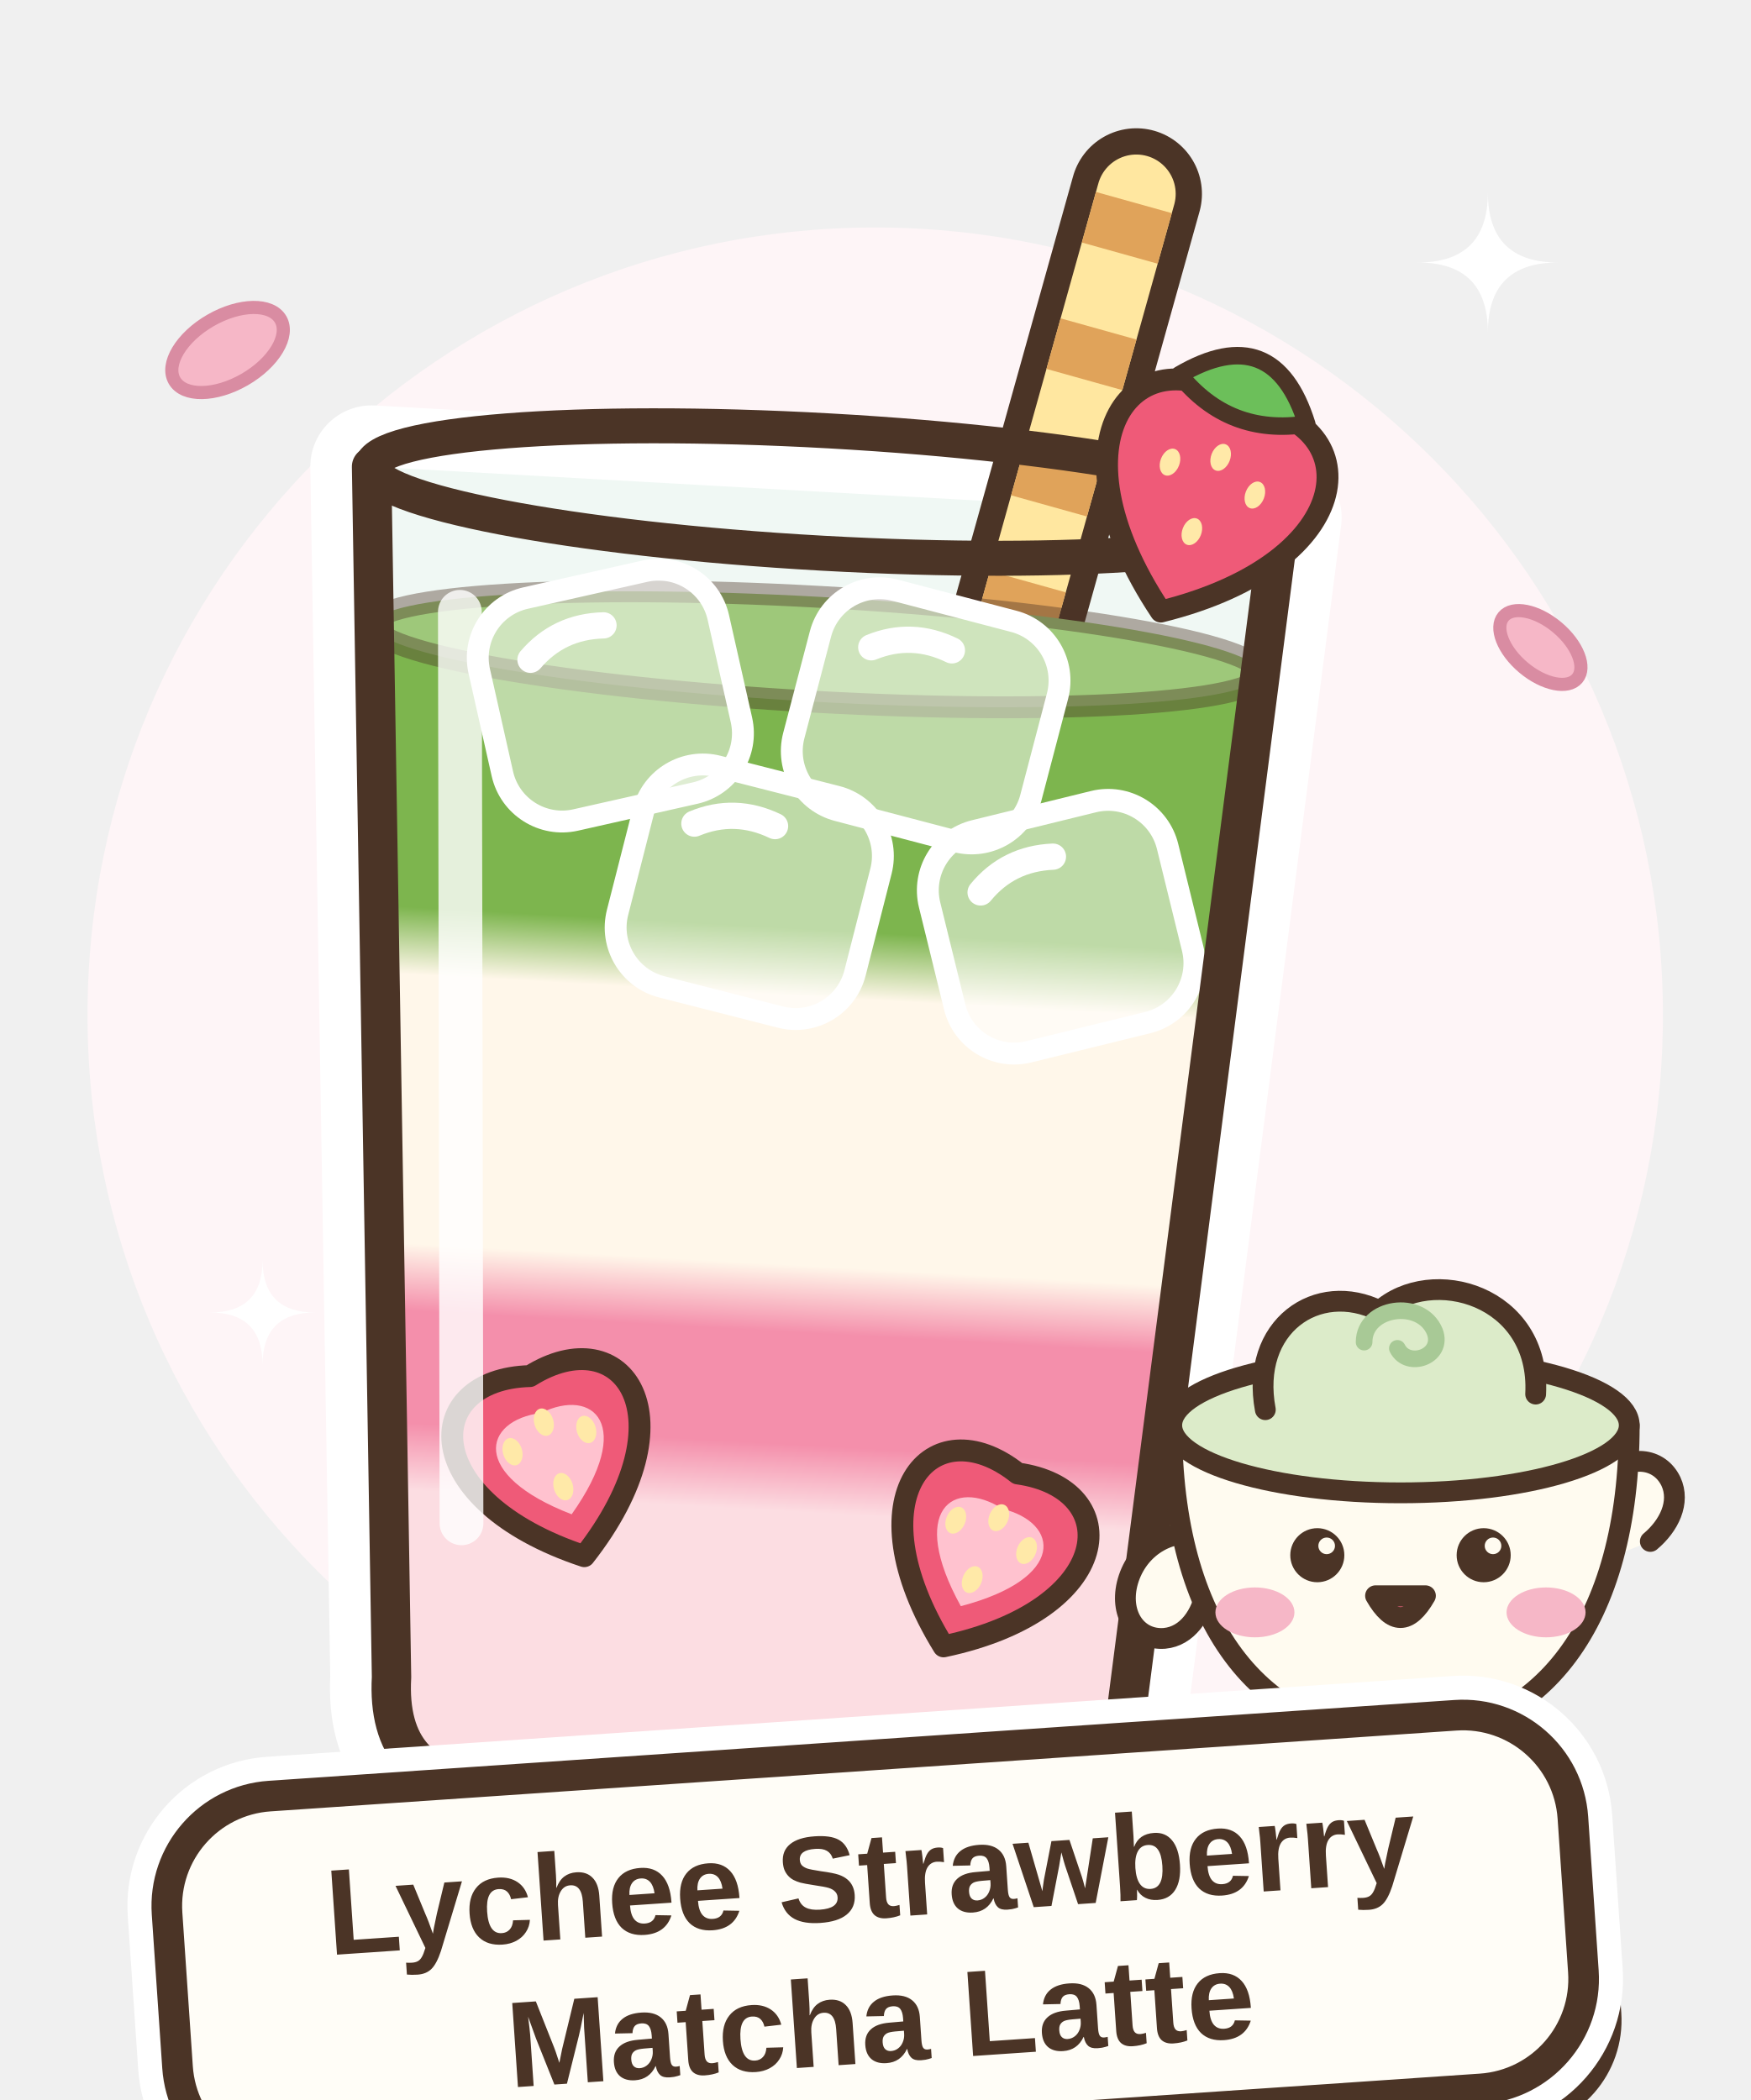
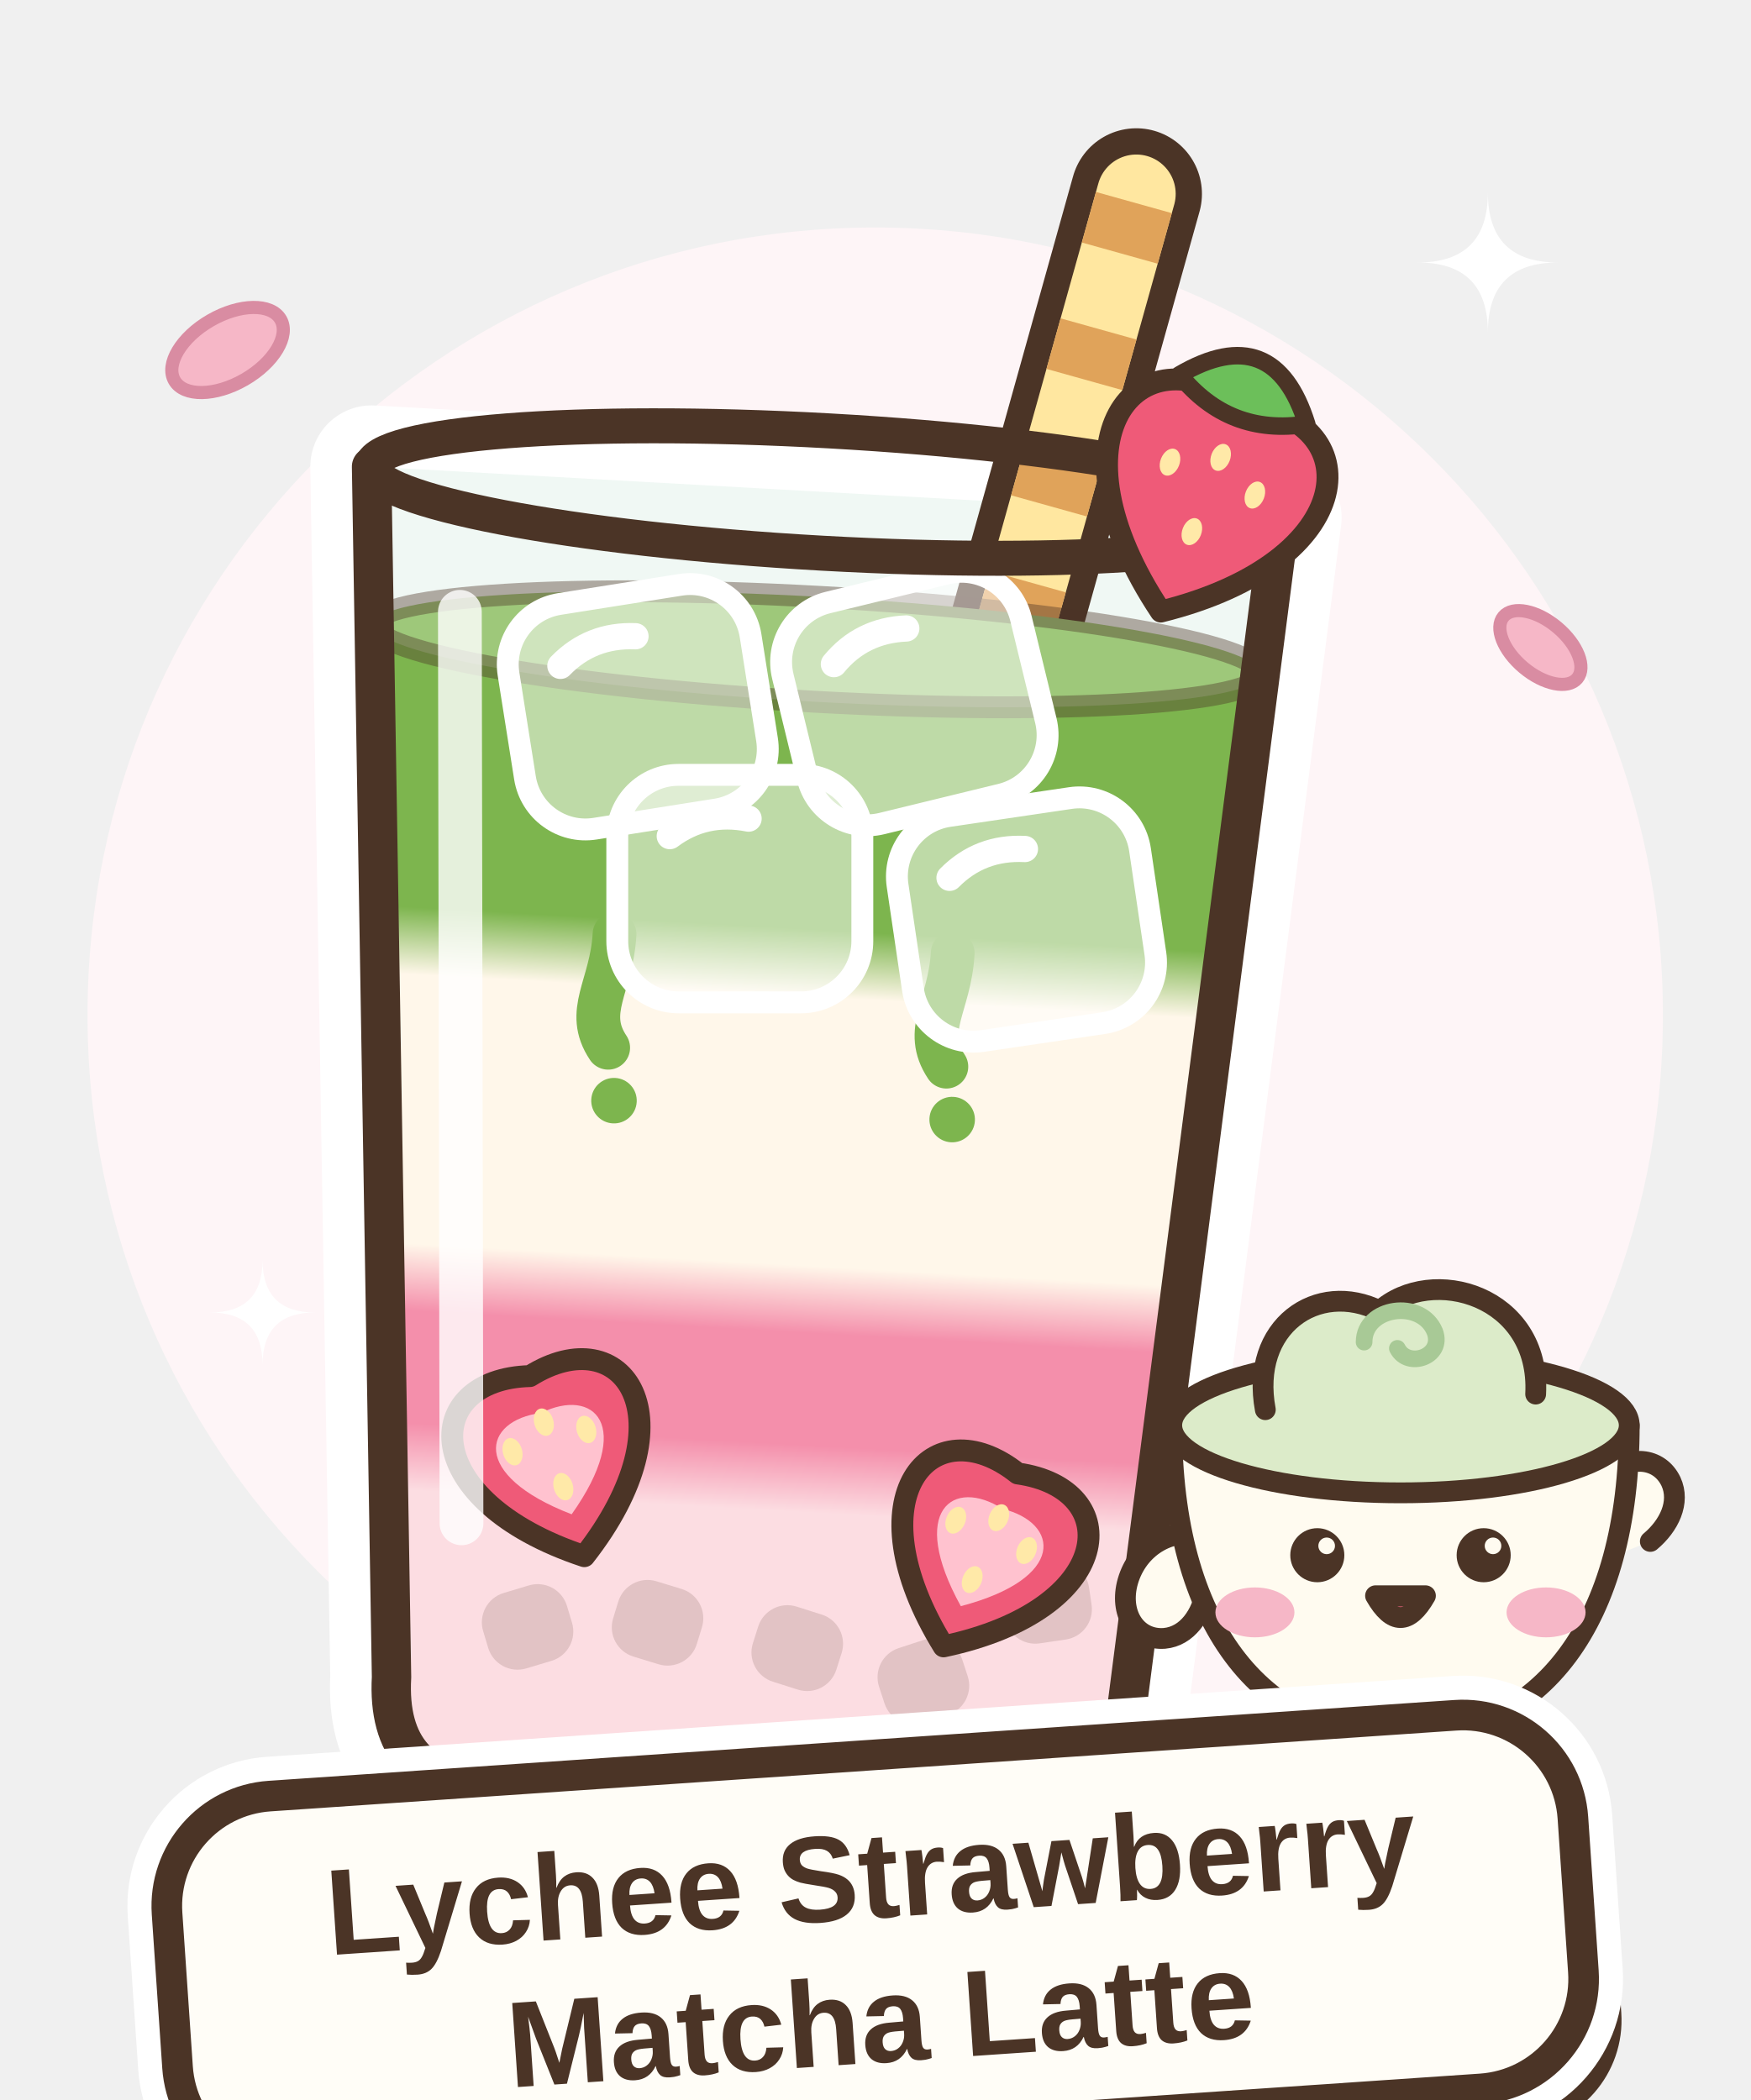
<svg xmlns="http://www.w3.org/2000/svg" viewBox="0 0 200 240" width="200" height="240" class="art-drink" role="img" aria-label="Lychee Strawberry Matcha Latte" font-family="'M PLUS Rounded 1c', ui-rounded, 'Hiragino Maru Gothic ProN', 'Arial Rounded MT Bold', Nunito, Arial, sans-serif">
  <defs>
    <linearGradient id="dlycheestral" gradientUnits="userSpaceOnUse" x1="0" x2="0" y1="-132" y2="-4">
      <stop offset="0%" stop-color="#7DB54E" />
      <stop offset="25%" stop-color="#7DB54E" />
      <stop offset="31%" stop-color="#FFF7EA" />
      <stop offset="55%" stop-color="#FFF7EA" />
      <stop offset="61%" stop-color="#F48FAB" />
      <stop offset="71%" stop-color="#F48FAB" />
      <stop offset="77%" stop-color="#FCDDE2" />
      <stop offset="100%" stop-color="#FCDDE2" />
    </linearGradient>
    <clipPath id="dlycheestrac">
      <path d="M-52 -150L-42 -12Q-42 0 -30 0L30 0Q42 0 42 -12L52 -150Z" />
    </clipPath>
  </defs>
  <circle cx="100" cy="116" r="90" fill="#FEF5F7" class="art-bg" />
  <ellipse cx="86" cy="208" rx="66" ry="9" fill="#4B3426" opacity="0.1" />
  <ellipse cx="26" cy="40" rx="7" ry="3.9" transform="rotate(-30 26 40)" fill="#F6B7C7" stroke="#D98CA2" stroke-width="1.5" />
  <ellipse cx="176" cy="74" rx="5.5" ry="3" transform="rotate(40 176 74)" fill="#F6B7C7" stroke="#D98CA2" stroke-width="1.5" />
  <path d="M170 22Q170 30 178 30Q170 30 170 38Q170 30 162 30Q170 30 170 22Z" fill="#FFFFFF" />
  <path d="M30 144Q30 150 36 150Q30 150 30 156Q30 150 24 150Q30 150 30 144Z" fill="#FFFFFF" />
  <g transform="translate(86 206) rotate(3.2) scale(1)">
    <path d="M-52 -150L-42 -12Q-42 0 -30 0L30 0Q42 0 42 -12L52 -150Z" fill="#FFFFFF" stroke="#FFFFFF" stroke-width="14" stroke-linejoin="round" />
    <path d="M-52 -150L-42 -12Q-42 0 -30 0L30 0Q42 0 42 -12L52 -150Z" fill="#EEF7F3" fill-opacity="0.9" />
    <path d="M-3.5 -18L33.5 -186" fill="none" stroke="#4B3426" stroke-width="15" stroke-linecap="round" stroke-linejoin="round" />
    <path d="M-3.5 -18L33.5 -186" fill="none" stroke="#FFE7A0" stroke-width="9" stroke-linecap="round" stroke-linejoin="round" />
    <path d="M-3.5 -18L33.5 -186" fill="none" stroke="#E0A35A" stroke-width="9" stroke-linecap="butt" stroke-linejoin="round" stroke-dasharray="6 9" />
    <g clip-path="url(#dlycheestrac)">
      <rect x="-80" y="-132" width="160" height="132" fill="url(#dlycheestral)" />
+       <rect x="-31.8" y="-23.1" width="10" height="9" rx="3.5" fill="#E2C3C5" transform="rotate(-19.9 -26.8 -18.6)" />
+       <rect x="-17" y="-24.4" width="10" height="9" rx="3.5" fill="#E2C3C5" transform="rotate(13.8 -12 -19.9)" />
+       <rect x="-0.9" y="-22.4" width="10" height="9" rx="3.5" fill="#E2C3C5" transform="rotate(14.4 4.1 -17.9)" />
+       <rect x="13.7" y="-19.4" width="10" height="9" rx="3.5" fill="#E2C3C5" transform="rotate(-21.3 18.7 -14.9)" />
+       <rect x="27.3" y="-29.2" width="10" height="9" rx="3.5" fill="#E2C3C5" transform="rotate(-11.6 32.3 -24.7)" />
+       <path d="M-21.3 -98.2 c 0 6 -3 9 0 13" fill="none" stroke="#7DB54E" stroke-width="5" stroke-linecap="round" stroke-linejoin="round" />
+       <circle cx="-20.3" cy="-79.2" r="2.6" fill="#7DB54E" />
+       <path d="M17.4 -98.2 c 0 6 -3 9 0 13" fill="none" stroke="#7DB54E" stroke-width="5" stroke-linecap="round" stroke-linejoin="round" />
+       <circle cx="18.4" cy="-79.2" r="2.6" fill="#7DB54E" />
      <path d="M-25.5 -26.2C-42 -37.8 -37.6 -51 -25.5 -47.7C-13.4 -51 -9 -37.8 -25.5 -26.2Z" fill="#EF5A78" stroke="#4B3426" stroke-width="2.5" stroke-linejoin="round" transform="rotate(-20 -25.5 -40)" />
      <path d="M-25.5 -31.2C-35.4 -38.9 -32.1 -44.4 -25.5 -43.3C-18.9 -44.4 -15.6 -38.9 -25.5 -31.2Z" fill="#FFC2CF" transform="rotate(-20 -25.5 -40)" />
      <ellipse cx="-29.9" cy="-40" rx="1.1" ry="1.6" fill="#FFE9A8" transform="rotate(-20 -25.5 -40)" />
      <ellipse cx="-21.1" cy="-40" rx="1.1" ry="1.6" fill="#FFE9A8" transform="rotate(-20 -25.5 -40)" />
      <ellipse cx="-25.5" cy="-34.5" rx="1.1" ry="1.6" fill="#FFE9A8" transform="rotate(-20 -25.5 -40)" />
      <ellipse cx="-25.5" cy="-42.2" rx="1.1" ry="1.6" fill="#FFE9A8" transform="rotate(-20 -25.5 -40)" />
      <path d="M25.5 -18.2C9 -29.8 13.4 -43 25.5 -39.7C37.6 -43 42 -29.8 25.5 -18.2Z" fill="#EF5A78" stroke="#4B3426" stroke-width="2.5" stroke-linejoin="round" transform="rotate(20 25.5 -32)" />
      <path d="M25.5 -23.2C15.6 -30.9 18.9 -36.4 25.5 -35.3C32.1 -36.4 35.4 -30.9 25.5 -23.2Z" fill="#FFC2CF" transform="rotate(20 25.5 -32)" />
      <ellipse cx="21.1" cy="-32" rx="1.1" ry="1.6" fill="#FFE9A8" transform="rotate(20 25.5 -32)" />
      <ellipse cx="29.9" cy="-32" rx="1.1" ry="1.6" fill="#FFE9A8" transform="rotate(20 25.5 -32)" />
      <ellipse cx="25.5" cy="-26.5" rx="1.1" ry="1.6" fill="#FFE9A8" transform="rotate(20 25.5 -32)" />
      <ellipse cx="25.5" cy="-34.2" rx="1.1" ry="1.6" fill="#FFE9A8" transform="rotate(20 25.5 -32)" />
      <ellipse cx="0" cy="-132" rx="50.8" ry="6" fill="#9EC87A" stroke="#4B3426" stroke-width="2.5" stroke-opacity="0.4" />
-       <rect x="-37.3" y="-138.4" width="28" height="26" rx="7" transform="rotate(-15.9 -23.3 -125.4)" fill="#FFFFFF" fill-opacity="0.5" stroke="#FFFFFF" stroke-width="2.5" stroke-opacity="1" />
-       <path d="M-31.3 -131.4 q 4 -3 9 -2" transform="rotate(-15.9 -23.3 -125.4)" fill="none" stroke="#FFFFFF" stroke-width="3" stroke-linecap="round" stroke-linejoin="round" />
-       <rect x="-20.2" y="-116.9" width="28" height="26" rx="7" transform="rotate(11.1 -6.2 -103.9)" fill="#FFFFFF" fill-opacity="0.5" stroke="#FFFFFF" stroke-width="2.5" stroke-opacity="1" />
-       <path d="M-14.2 -109.9 q 4 -3 9 -2" transform="rotate(11.1 -6.2 -103.9)" fill="none" stroke="#FFFFFF" stroke-width="3" stroke-linecap="round" stroke-linejoin="round" />
-       <rect x="-1.2" y="-138.1" width="28" height="26" rx="7" transform="rotate(11.5 12.8 -125.1)" fill="#FFFFFF" fill-opacity="0.5" stroke="#FFFFFF" stroke-width="2.5" stroke-opacity="1" />
-       <path d="M4.8 -131.1 q 4 -3 9 -2" transform="rotate(11.5 12.8 -125.1)" fill="none" stroke="#FFFFFF" stroke-width="3" stroke-linecap="round" stroke-linejoin="round" />
-       <rect x="15.6" y="-114.9" width="28" height="26" rx="7" transform="rotate(-17 29.6 -101.9)" fill="#FFFFFF" fill-opacity="0.5" stroke="#FFFFFF" stroke-width="2.5" stroke-opacity="1" />
-       <path d="M21.6 -107.9 q 4 -3 9 -2" transform="rotate(-17 29.6 -101.9)" fill="none" stroke="#FFFFFF" stroke-width="3" stroke-linecap="round" stroke-linejoin="round" />
+       <rect x="-34.1" y="-137.3" width="28" height="26" rx="7" transform="rotate(-12.2 -20.1 -124.3)" fill="#FFFFFF" fill-opacity="0.5" stroke="#FFFFFF" stroke-width="2.5" stroke-opacity="1" />
+       <path d="M-28.1 -130.3 q 4 -3 9 -2" transform="rotate(-12.2 -20.1 -124.3)" fill="none" stroke="#FFFFFF" stroke-width="3" stroke-linecap="round" stroke-linejoin="round" />
+       <rect x="-21.3" y="-117.2" width="28" height="26" rx="7" transform="rotate(-3.2 -7.3 -104.2)" fill="#FFFFFF" fill-opacity="0.5" stroke="#FFFFFF" stroke-width="2.5" stroke-opacity="1" />
+       <path d="M-15.3 -110.2 q 4 -3 9 -2" transform="rotate(-3.2 -7.3 -104.2)" fill="none" stroke="#FFFFFF" stroke-width="3" stroke-linecap="round" stroke-linejoin="round" />
+       <rect x="-2.6" y="-140" width="28" height="26" rx="7" transform="rotate(-16.9 11.4 -127)" fill="#FFFFFF" fill-opacity="0.5" stroke="#FFFFFF" stroke-width="2.5" stroke-opacity="1" />
+       <path d="M3.4 -133 q 4 -3 9 -2" transform="rotate(-16.9 11.4 -127)" fill="none" stroke="#FFFFFF" stroke-width="3" stroke-linecap="round" stroke-linejoin="round" />
+       <rect x="11.6" y="-115.5" width="28" height="26" rx="7" transform="rotate(-11.6 25.6 -102.5)" fill="#FFFFFF" fill-opacity="0.5" stroke="#FFFFFF" stroke-width="2.5" stroke-opacity="1" />
+       <path d="M17.6 -108.5 q 4 -3 9 -2" transform="rotate(-11.6 25.6 -102.5)" fill="none" stroke="#FFFFFF" stroke-width="3" stroke-linecap="round" stroke-linejoin="round" />
    </g>
    <path d="M-35 -30L-41 -134" fill="none" stroke="#FFFFFF" stroke-width="5" stroke-linecap="round" stroke-linejoin="round" opacity="0.8" />
    <path d="M-52 -150L-42 -12Q-42 0 -30 0L30 0Q42 0 42 -12L52 -150" fill="none" stroke="#4B3426" stroke-width="4.5" stroke-linecap="round" stroke-linejoin="round" />
    <ellipse cx="0" cy="-150" rx="52" ry="7" fill="none" stroke="#4B3426" stroke-width="4" />
    <path d="M44 -137.7C24.5 -151.4 29.7 -167 44 -163.1C58.3 -167 63.5 -151.4 44 -137.7Z" fill="#EF5A78" stroke="#4B3426" stroke-width="2.5" stroke-linejoin="round" transform="rotate(18 44 -154)" />
    <ellipse cx="38.8" cy="-154" rx="1.1" ry="1.6" fill="#FFE9A8" transform="rotate(18 44 -154)" />
    <ellipse cx="49.2" cy="-154" rx="1.1" ry="1.6" fill="#FFE9A8" transform="rotate(18 44 -154)" />
    <ellipse cx="44" cy="-147.5" rx="1.1" ry="1.6" fill="#FFE9A8" transform="rotate(18 44 -154)" />
    <ellipse cx="44" cy="-156.6" rx="1.1" ry="1.6" fill="#FFE9A8" transform="rotate(18 44 -154)" />
    <path d="M36.2 -163.7Q44 -173.5 51.8 -163.7Q44 -159.2 36.2 -163.7Z" fill="#6CBF5A" stroke="#4B3426" stroke-width="2" stroke-linejoin="round" transform="rotate(18 44 -154)" />
  </g>
  <g transform="translate(122 132) scale(1.188)">
    <path class="m-o m-c m-arm-l" stroke="#4B3426" stroke-width="2" stroke-linejoin="round" stroke-linecap="round" fill="#FFFBF0" d="M12.5 36.5c-3-.5-6 1.5-6.8 4.8-.7 3 1 5.4 3.6 5.2 2.2-.2 3.6-2.3 4-4.6" />
    <g transform="rotate(-120 52 38)">
      <path class="m-o m-c m-arm-r" stroke="#4B3426" stroke-width="2" stroke-linejoin="round" stroke-linecap="round" fill="#FFFBF0" d="M51.5 36.5c3-.5 6 1.5 6.8 4.8.7 3-1 5.4-3.6 5.2-2.2-.2-3.6-2.3-4-4.6" />
    </g>
    <g class="m-feet">
      <ellipse class="m-o m-c m-foot-l" stroke="#4B3426" stroke-width="2" stroke-linejoin="round" stroke-linecap="round" fill="#FFFBF0" cx="24" cy="57.5" rx="5" ry="3" />
      <ellipse class="m-o m-c m-foot-r" stroke="#4B3426" stroke-width="2" stroke-linejoin="round" stroke-linecap="round" fill="#FFFBF0" cx="40" cy="57.5" rx="5" ry="3" />
    </g>
    <path class="m-o m-c m-cup" stroke="#4B3426" stroke-width="2" stroke-linejoin="round" stroke-linecap="round" fill="#FFFBF0" d="M10 26c0 19 8.5 30 22 30s22-11 22-30z" />
    <g class="m-foamg">
      <ellipse class="m-o m-f" stroke="#4B3426" stroke-width="2" stroke-linejoin="round" stroke-linecap="round" fill="#DCEBC9" cx="32" cy="26" rx="22" ry="6.5" />
      <path class="m-o m-f" stroke="#4B3426" stroke-width="2" stroke-linejoin="round" stroke-linecap="round" fill="#DCEBC9" d="M19 24.5c-1.5-8 5-12.5 11-9.5 5-4.5 15.5-1.5 15 8" />
      <path class="m-s" fill="none" stroke="#A8C996" stroke-width="1.6" stroke-linecap="round" d="M28.5 18c0-3.4 5.5-4.2 6.8-1 .9 2.4-2.6 3.6-3.6 1.6" />
    </g>
    <g class="m-look">
      <g class="m-eyes">
        <circle class="m-ink" fill="#4B3426" cx="24" cy="38.5" r="2.6" />
        <circle class="m-ink" fill="#4B3426" cx="40" cy="38.5" r="2.6" />
        <circle class="m-hi" fill="#FFFBF0" cx="24.9" cy="37.6" r=".8" />
        <circle class="m-hi" fill="#FFFBF0" cx="40.9" cy="37.6" r=".8" />
      </g>
    </g>
    <ellipse class="m-blush" fill="#F6B7C7" cx="18" cy="44" rx="3.8" ry="2.4" />
    <ellipse class="m-blush" fill="#F6B7C7" cx="46" cy="44" rx="3.8" ry="2.4" />
    <path class="m-o m-in m-mouth" stroke="#4B3426" stroke-width="2" stroke-linejoin="round" stroke-linecap="round" fill="#B4535F" d="M29.6 42.4q2.4 4.2 4.8 0z" />
  </g>
  <g transform="rotate(-3.9 100 222)">
    <rect x="23.5" y="205.6" width="161" height="42.8" rx="12.6" fill="#4B3426" />
    <rect x="19.5" y="200.6" width="161" height="42.8" rx="12.6" fill="#FFFDF7" stroke="#FFFFFF" stroke-width="9" paint-order="stroke" />
    <rect x="19.5" y="200.6" width="161" height="42.8" rx="12.6" fill="none" stroke="#4B3426" stroke-width="3.5" />
    <text x="100" y="219.2" font-size="14" font-weight="800" text-anchor="middle" fill="#4B3426">Lychee Strawberry</text>
    <text x="100" y="235.7" font-size="14" font-weight="800" text-anchor="middle" fill="#4B3426">Matcha Latte</text>
  </g>
</svg>
